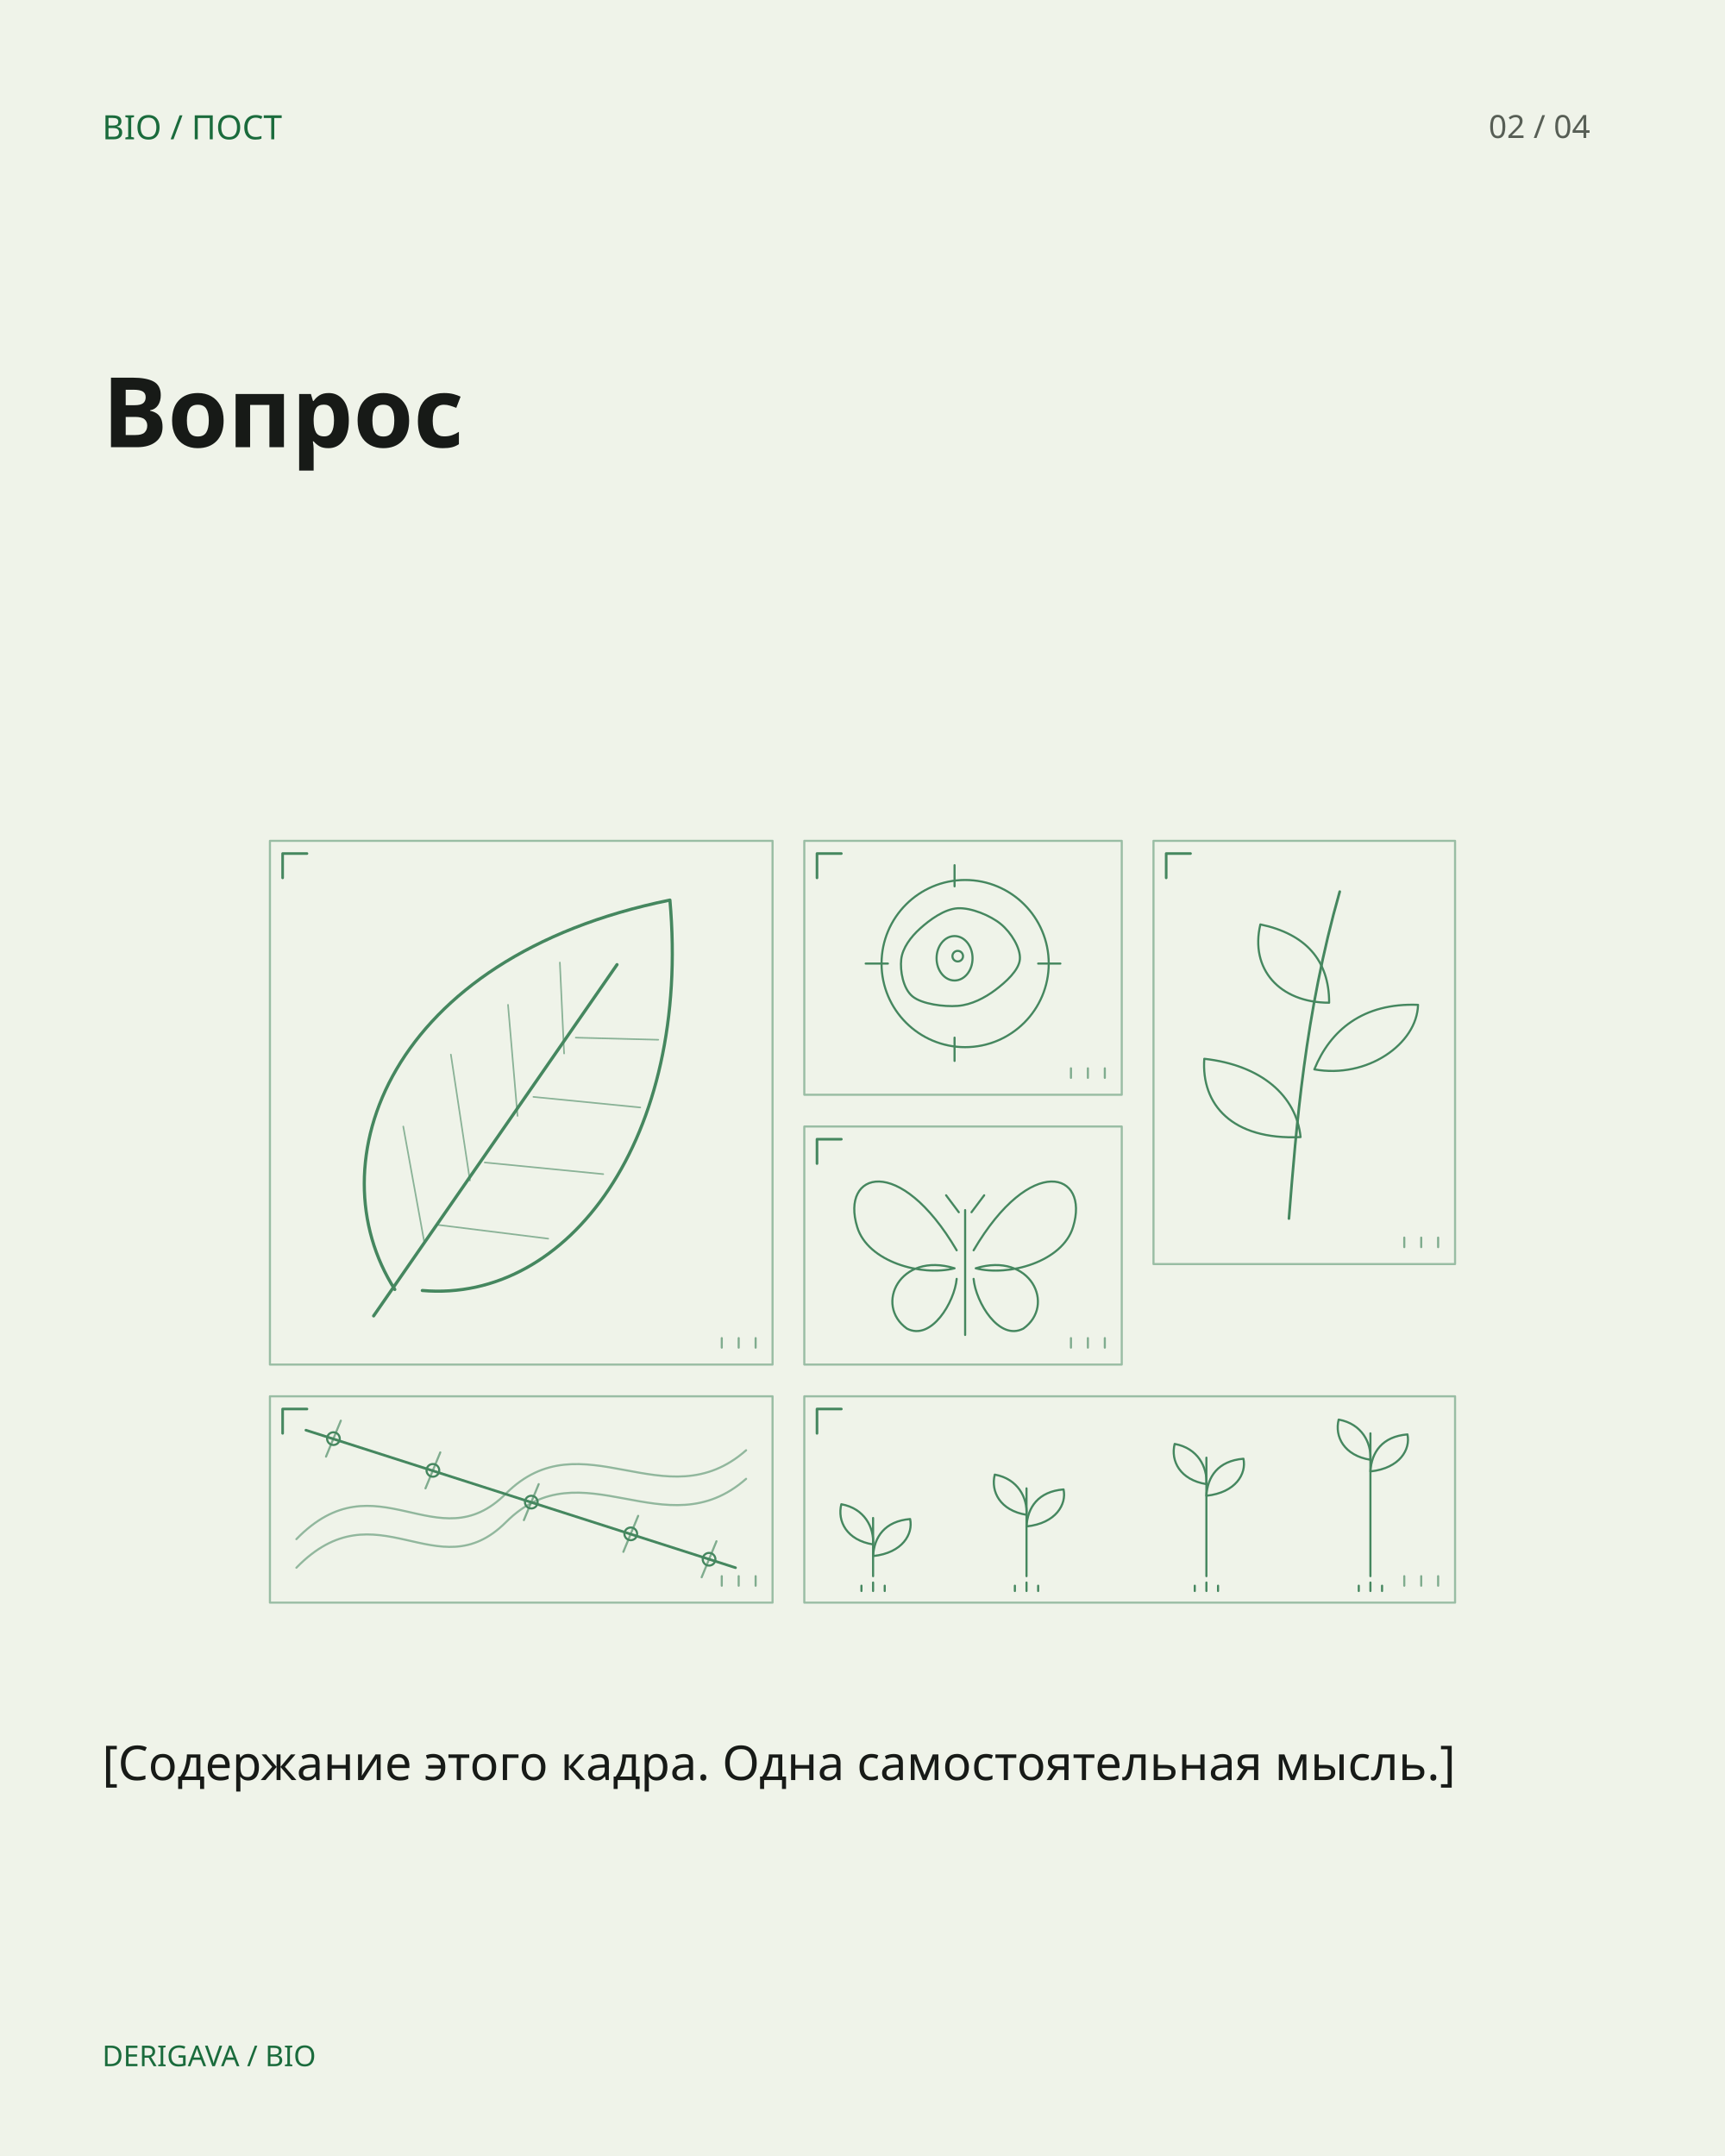
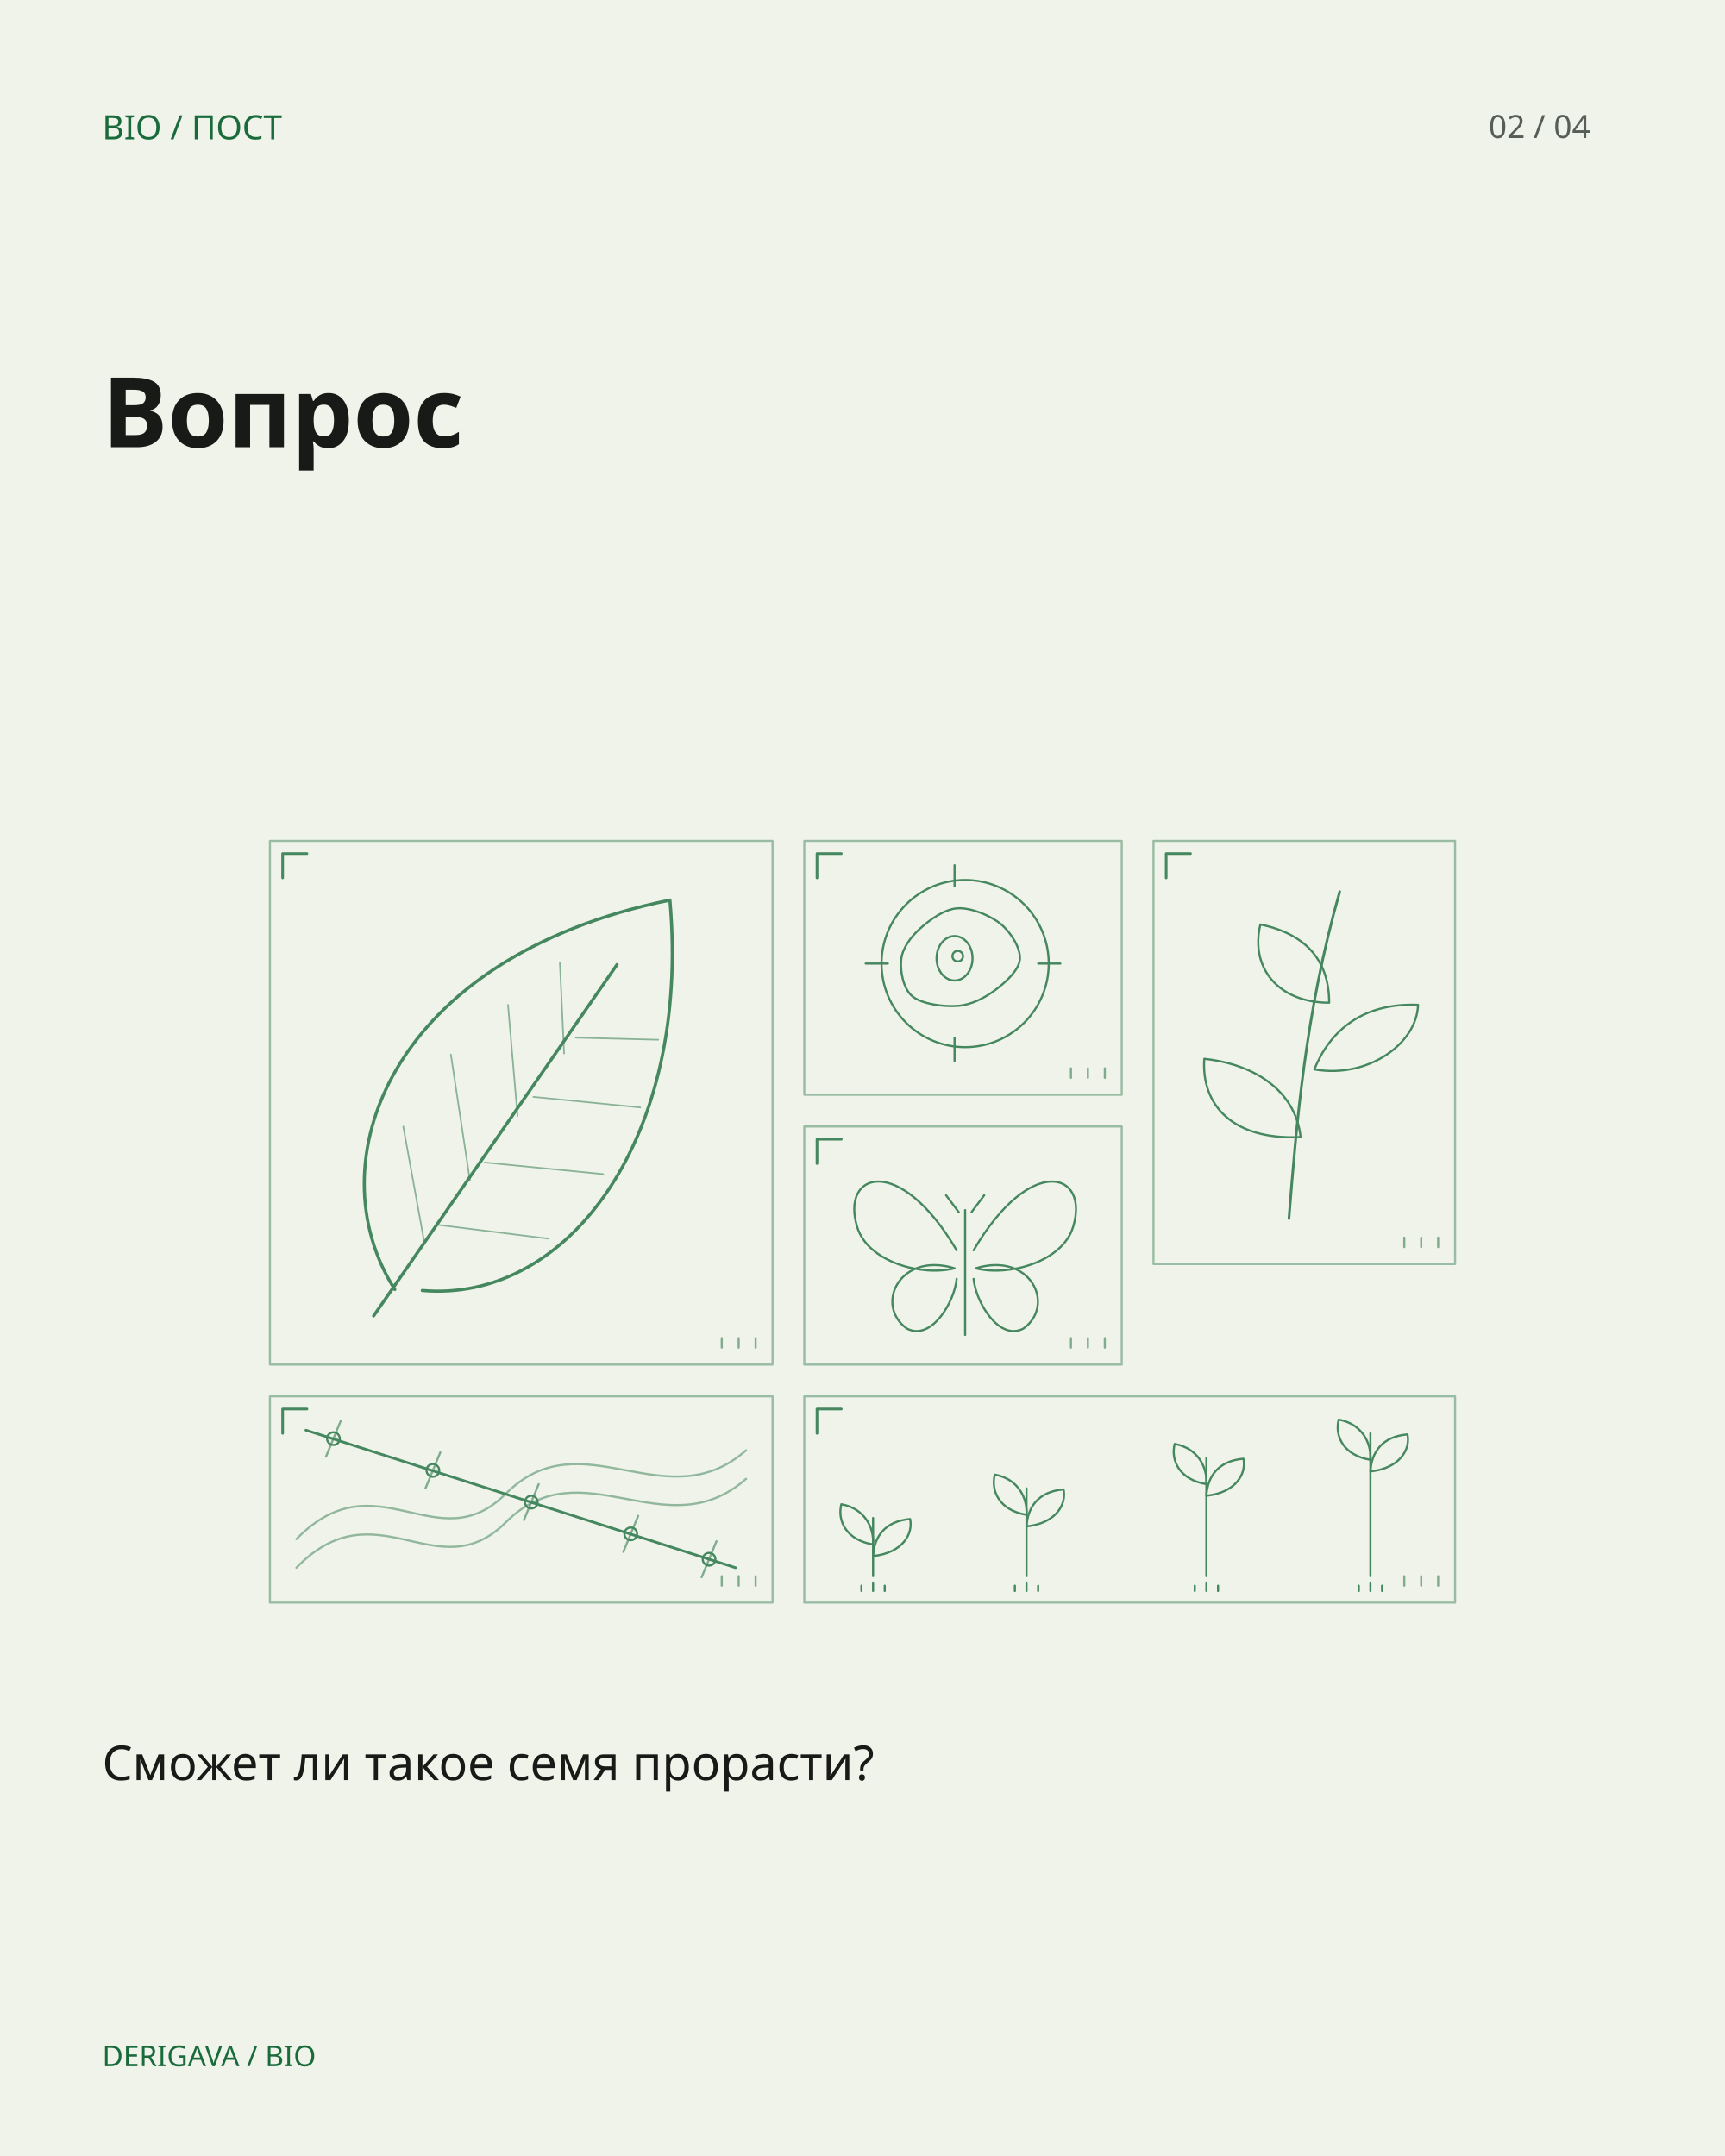
<svg xmlns="http://www.w3.org/2000/svg" width="1080" height="1350" viewBox="0 0 1080 1350">
  <style>@font-face{font-family:"Onest";font-weight:100 900;src:url("../../00 Основа/assets/fonts/Onest-Variable.ttf")}@font-face{font-family:"Unbounded";font-weight:200 900;src:url("../../00 Основа/assets/fonts/Unbounded-Variable.ttf")}@font-face{font-family:"JetBrains Mono";font-weight:400;src:url("../../00 Основа/assets/fonts/JetBrainsMono-Regular.ttf")}@font-face{font-family:"JetBrains Mono";font-weight:500;src:url("../../00 Основа/assets/fonts/JetBrainsMono-Medium.ttf")}@font-face{font-family:"Literata";font-weight:200 900;src:url("../../00 Основа/assets/fonts/Literata-Variable.ttf")}text{font-kerning:none;white-space:pre}</style>
  <rect x="0.000" y="0.000" width="1080.000" height="1350.000" rx="0" fill="#EFF3E9" stroke="none" stroke-width="1" />
  <text x="64.000" y="87.220" font-family="JetBrains Mono" font-weight="500" font-size="21" fill="#1A6B3C">BIO / ПОСТ</text>
  <text x="932.000" y="86.400" font-family="JetBrains Mono" font-weight="400" font-size="20" fill="#575E55">02 / 04</text>
  <text x="64.000" y="280.020" font-family="Unbounded" font-weight="600" font-size="61" fill="#171A17">Вопрос</text>
  <svg x="64" y="500" width="952" height="530" opacity="0.8" viewBox="0 0 1200 800" fill="none" stroke="#1A6B3C" stroke-width="2" stroke-linecap="round" stroke-linejoin="round" role="img" aria-labelledby="title">
    <rect x="40" y="40" width="475" height="495" rx="0" opacity=".5" />
    <polyline points="52,75 52,52 75,52" stroke-width="2.5" />
    <line x1="467" y1="519" x2="467" y2="510" opacity=".65" />
    <line x1="483" y1="519" x2="483" y2="510" opacity=".65" />
    <line x1="499" y1="519" x2="499" y2="510" opacity=".65" />
    <rect x="545" y="40" width="300" height="240" rx="0" opacity=".5" />
    <polyline points="557,75 557,52 580,52" stroke-width="2.5" />
    <line x1="797" y1="264" x2="797" y2="255" opacity=".65" />
    <line x1="813" y1="264" x2="813" y2="255" opacity=".65" />
    <line x1="829" y1="264" x2="829" y2="255" opacity=".65" />
    <rect x="875" y="40" width="285" height="400" rx="0" opacity=".5" />
    <polyline points="887,75 887,52 910,52" stroke-width="2.5" />
    <line x1="1112" y1="424" x2="1112" y2="415" opacity=".65" />
    <line x1="1128" y1="424" x2="1128" y2="415" opacity=".65" />
    <line x1="1144" y1="424" x2="1144" y2="415" opacity=".65" />
    <rect x="545" y="310" width="300" height="225" rx="0" opacity=".5" />
    <polyline points="557,345 557,322 580,322" stroke-width="2.5" />
    <line x1="797" y1="519" x2="797" y2="510" opacity=".65" />
    <line x1="813" y1="519" x2="813" y2="510" opacity=".65" />
    <line x1="829" y1="519" x2="829" y2="510" opacity=".65" />
    <rect x="40" y="565" width="475" height="195" rx="0" opacity=".5" />
    <polyline points="52,600 52,577 75,577" stroke-width="2.5" />
    <line x1="467" y1="744" x2="467" y2="735" opacity=".65" />
    <line x1="483" y1="744" x2="483" y2="735" opacity=".65" />
    <line x1="499" y1="744" x2="499" y2="735" opacity=".65" />
    <rect x="545" y="565" width="615" height="195" rx="0" opacity=".5" />
    <polyline points="557,600 557,577 580,577" stroke-width="2.5" />
    <line x1="1112" y1="744" x2="1112" y2="735" opacity=".65" />
    <line x1="1128" y1="744" x2="1128" y2="735" opacity=".65" />
    <line x1="1144" y1="744" x2="1144" y2="735" opacity=".65" />
    <path d="M158 464 C82 345 152 150 418 96 C438 321 322 477 184 465 M138 489 L368 157" stroke-width="3" />
    <path d="M186 420 L166 310" opacity=".6" stroke-width="1.5" />
    <path d="M229 361 L211 242" opacity=".6" stroke-width="1.5" />
    <path d="M274 300 L265 195" opacity=".6" stroke-width="1.5" />
    <path d="M318 241 L314 155" opacity=".6" stroke-width="1.5" />
    <path d="M199 403 L303 416" opacity=".6" stroke-width="1.5" />
    <path d="M243 344 L355 355" opacity=".6" stroke-width="1.5" />
    <path d="M289 282 L390 292" opacity=".6" stroke-width="1.5" />
    <path d="M329 226 L407 228" opacity=".6" stroke-width="1.5" />
    <circle cx="697" cy="156" r="79" />
    <path d="M748.72 152.00 C747.83 162.39 735.23 173.67 725.45 181.00 C715.66 188.33 703.04 195.00 690.00 196.00 C676.96 197.00 656.12 194.33 647.22 187.00 C638.32 179.67 635.40 162.69 636.60 152.00 C637.80 141.31 645.52 130.93 654.42 122.89 C663.32 114.84 677.28 104.43 690.00 103.73 C702.72 103.03 720.96 110.62 730.75 118.66 C740.53 126.71 749.60 141.61 748.72 152.00 Z" />
    <ellipse cx="687" cy="151" rx="17" ry="21" />
    <circle cx="690" cy="149" r="5" />
    <line x1="687" y1="63" x2="687" y2="83" />
    <line x1="687" y1="226" x2="687" y2="248" />
    <line x1="603" y1="156" x2="624" y2="156" />
    <line x1="766" y1="156" x2="787" y2="156" />
    <path d="M1003 397 C1010 310 1018 204 1051 88" stroke-width="2.5" />
    <path d="M1014 320 C949 323 920 289 923 246 C977 252 1010 281 1014 320 Z" />
    <path d="M1027 256 C1077 265 1124 232 1125 195 C1073 193 1042 219 1027 256 Z" />
    <path d="M1041 193 C994 193 966 161 976 119 C1019 128 1041 153 1041 193 Z" />
    <path d="M689 427 C635 335 579 353 595 405 C605 438 656 452 687 444 M705 427 C759 335 815 353 799 405 C789 438 738 452 707 444 M687 444 C635 428 611 479 642 501 C665 513 687 476 689 454 M707 444 C759 428 783 479 752 501 C729 513 707 476 705 454 M697 389 L697 507 M691 391 L679 375 M703 391 L715 375" />
    <path d="M65 700 C141 622 198 722 263 657 C335 585 414 683 490 616 M65 727 C141 649 198 749 263 684 C335 612 414 710 490 643" opacity=".55" />
    <line x1="74" y1="597" x2="480" y2="727" stroke-width="2.5" />
    <circle cx="100" cy="605" r="6" />
    <line x1="93" y1="622" x2="107" y2="588" opacity=".65" />
    <circle cx="194" cy="635" r="6" />
    <line x1="187" y1="652" x2="201" y2="618" opacity=".65" />
    <circle cx="287" cy="665" r="6" />
    <line x1="280" y1="682" x2="294" y2="648" opacity=".65" />
    <circle cx="381" cy="695" r="6" />
    <line x1="374" y1="712" x2="388" y2="678" opacity=".65" />
    <circle cx="455" cy="719" r="6" />
    <line x1="448" y1="736" x2="462" y2="702" opacity=".65" />
    <line x1="610" y1="735" x2="610" y2="680" />
    <path d="M610 705 C585 701 576 683 580 667 C602 671 611 689 610 705 Z" />
    <path d="M610 716 C638 713 648 695 645 681 C621 683 611 698 610 716 Z" />
    <line x1="599" y1="749" x2="599" y2="744" />
    <line x1="610" y1="749" x2="610" y2="741" />
    <line x1="621" y1="749" x2="621" y2="744" />
    <line x1="755" y1="735" x2="755" y2="652" />
    <path d="M755 677 C730 673 721 655 725 639 C747 643 756 661 755 677 Z" />
    <path d="M755 688 C783 685 793 667 790 653 C766 655 756 670 755 688 Z" />
    <line x1="744" y1="749" x2="744" y2="744" />
    <line x1="755" y1="749" x2="755" y2="741" />
    <line x1="766" y1="749" x2="766" y2="744" />
    <line x1="925" y1="735" x2="925" y2="623" />
    <path d="M925 648 C900 644 891 626 895 610 C917 614 926 632 925 648 Z" />
    <path d="M925 659 C953 656 963 638 960 624 C936 626 926 641 925 659 Z" />
    <line x1="914" y1="749" x2="914" y2="744" />
    <line x1="925" y1="749" x2="925" y2="741" />
    <line x1="936" y1="749" x2="936" y2="744" />
    <line x1="1080" y1="735" x2="1080" y2="600" />
    <path d="M1080 625 C1055 621 1046 603 1050 587 C1072 591 1081 609 1080 625 Z" />
    <path d="M1080 636 C1108 633 1118 615 1115 601 C1091 603 1081 618 1080 636 Z" />
    <line x1="1069" y1="749" x2="1069" y2="744" />
    <line x1="1080" y1="749" x2="1080" y2="741" />
    <line x1="1091" y1="749" x2="1091" y2="744" />
  </svg>
-   <text x="64.000" y="1114.600" font-family="Onest" font-weight="400" font-size="30" fill="#171A17">[Содержание этого кадра. Одна самостоятельная мысль.]</text>
+   <text x="64.000" y="1114.600" font-family="Onest" font-weight="400" font-size="30" fill="#171A17">Сможет ли такое семя прорасти?</text>
  <text x="64.000" y="1293.760" font-family="JetBrains Mono" font-weight="500" font-size="18" fill="#1A6B3C">DERIGAVA / BIO</text>
</svg>
